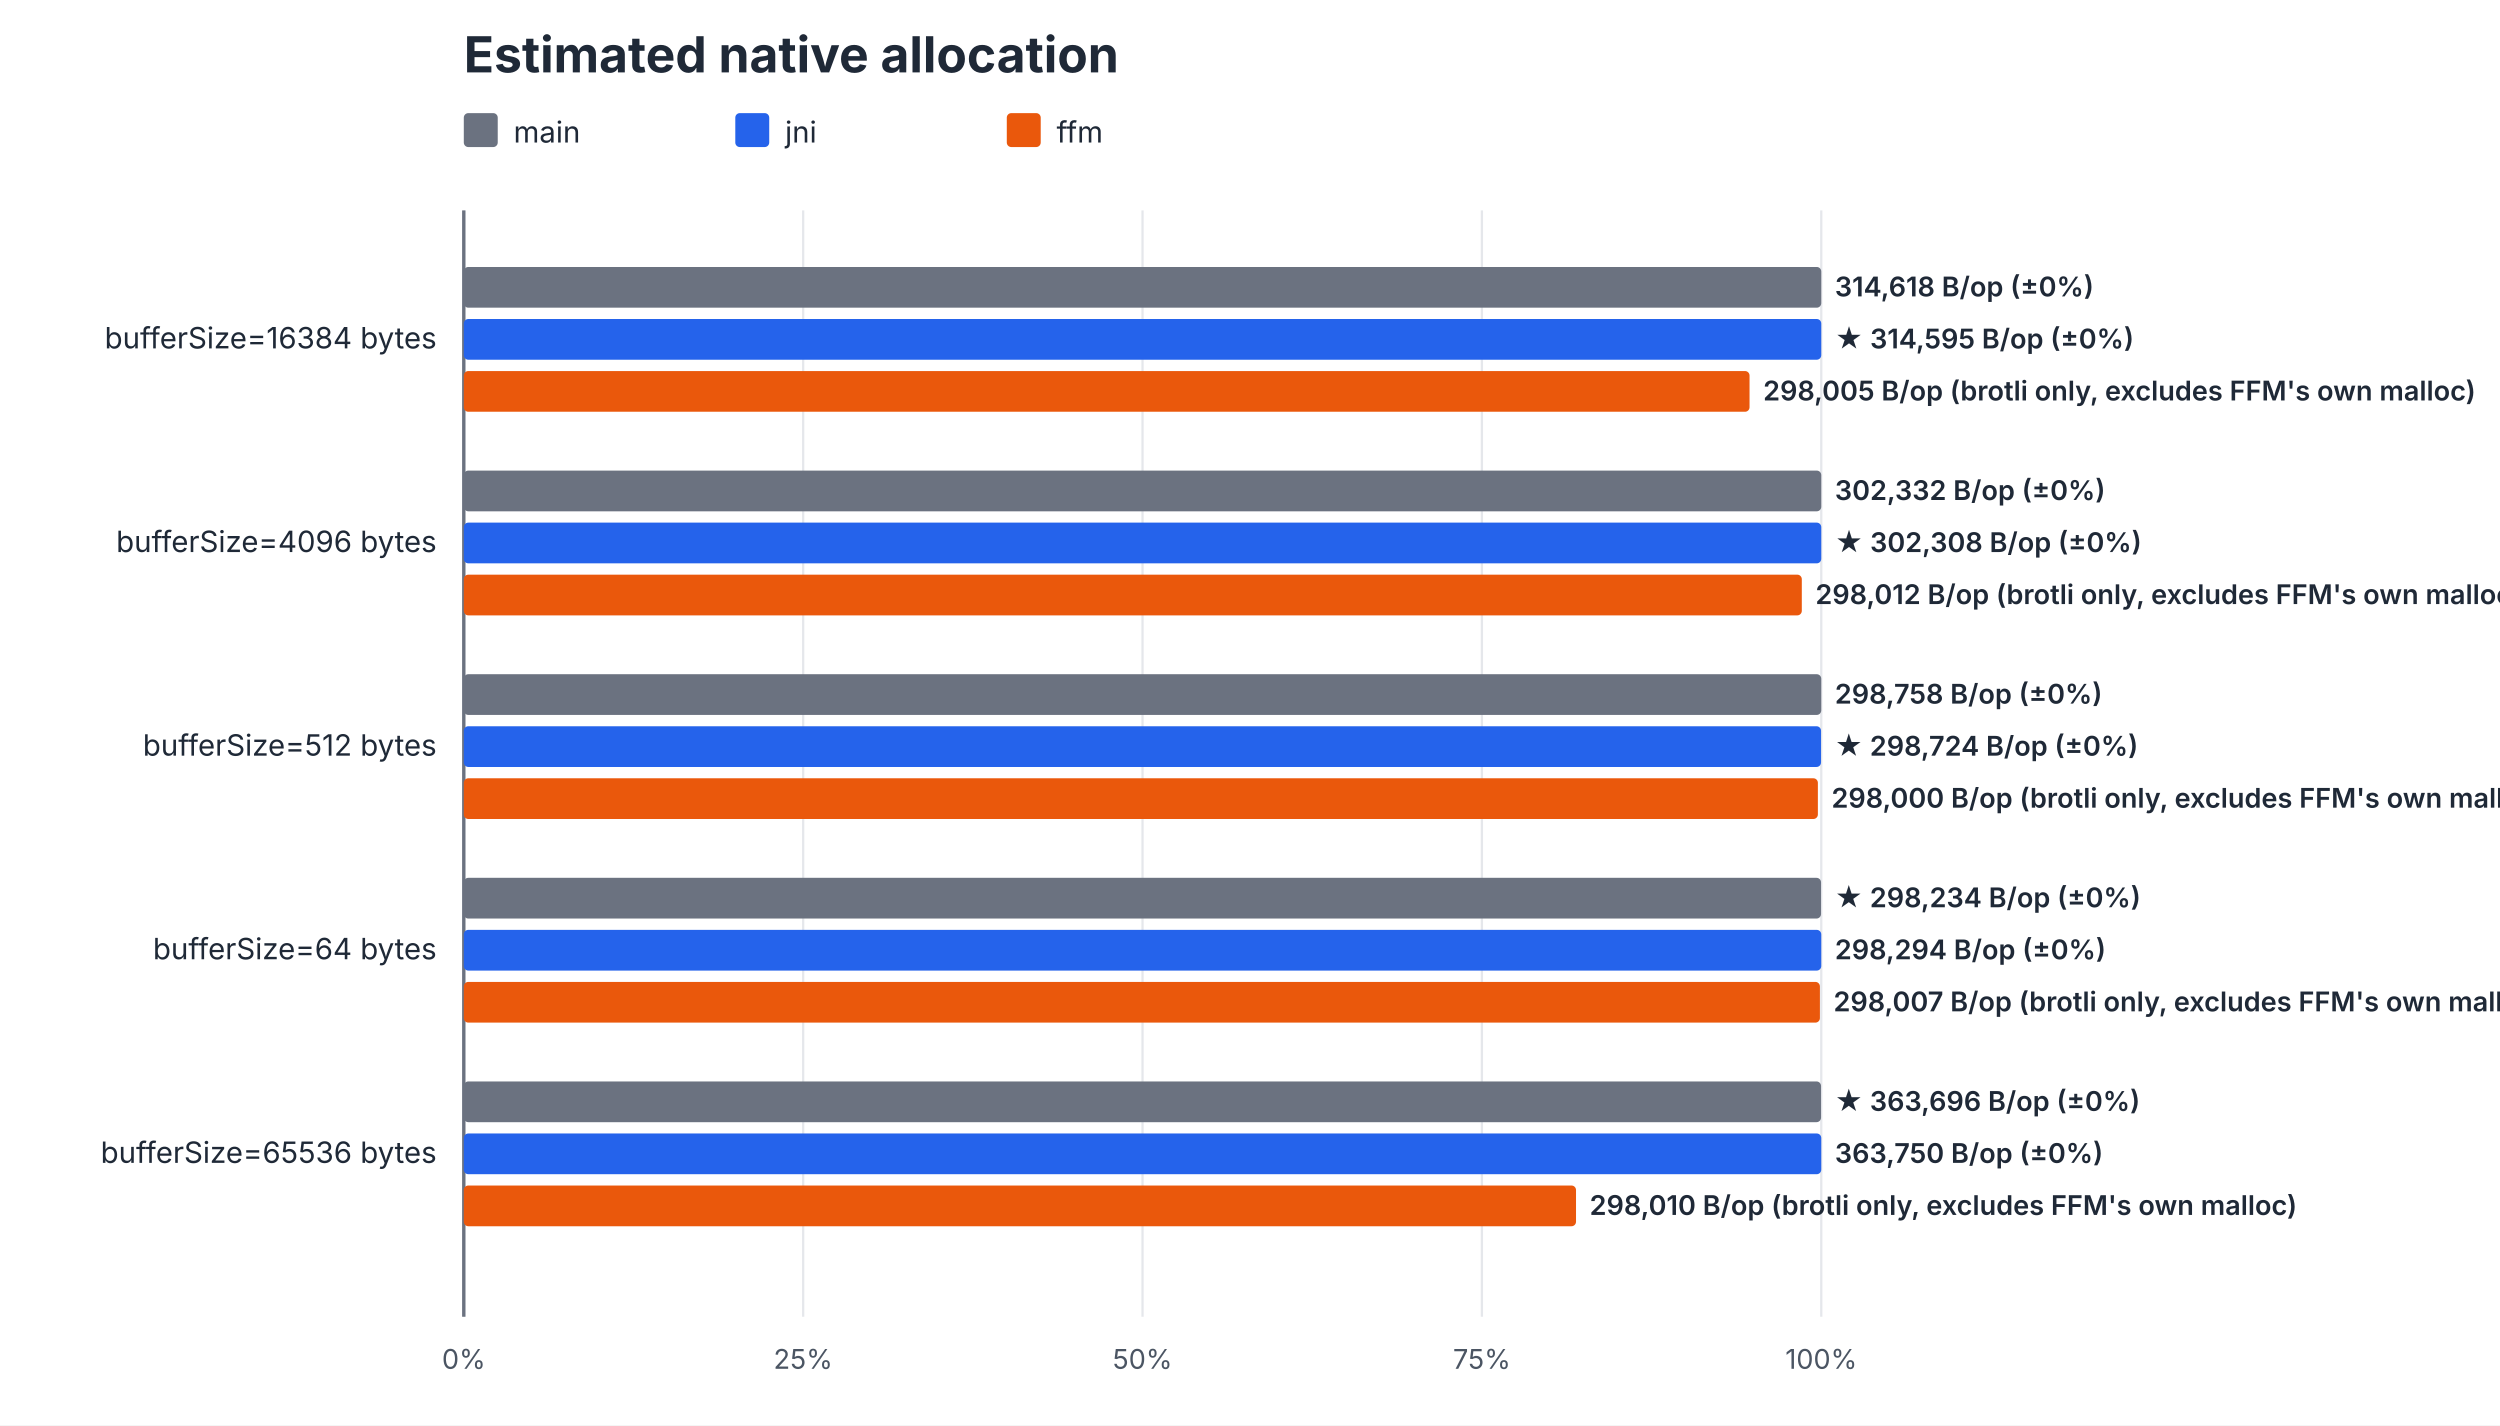
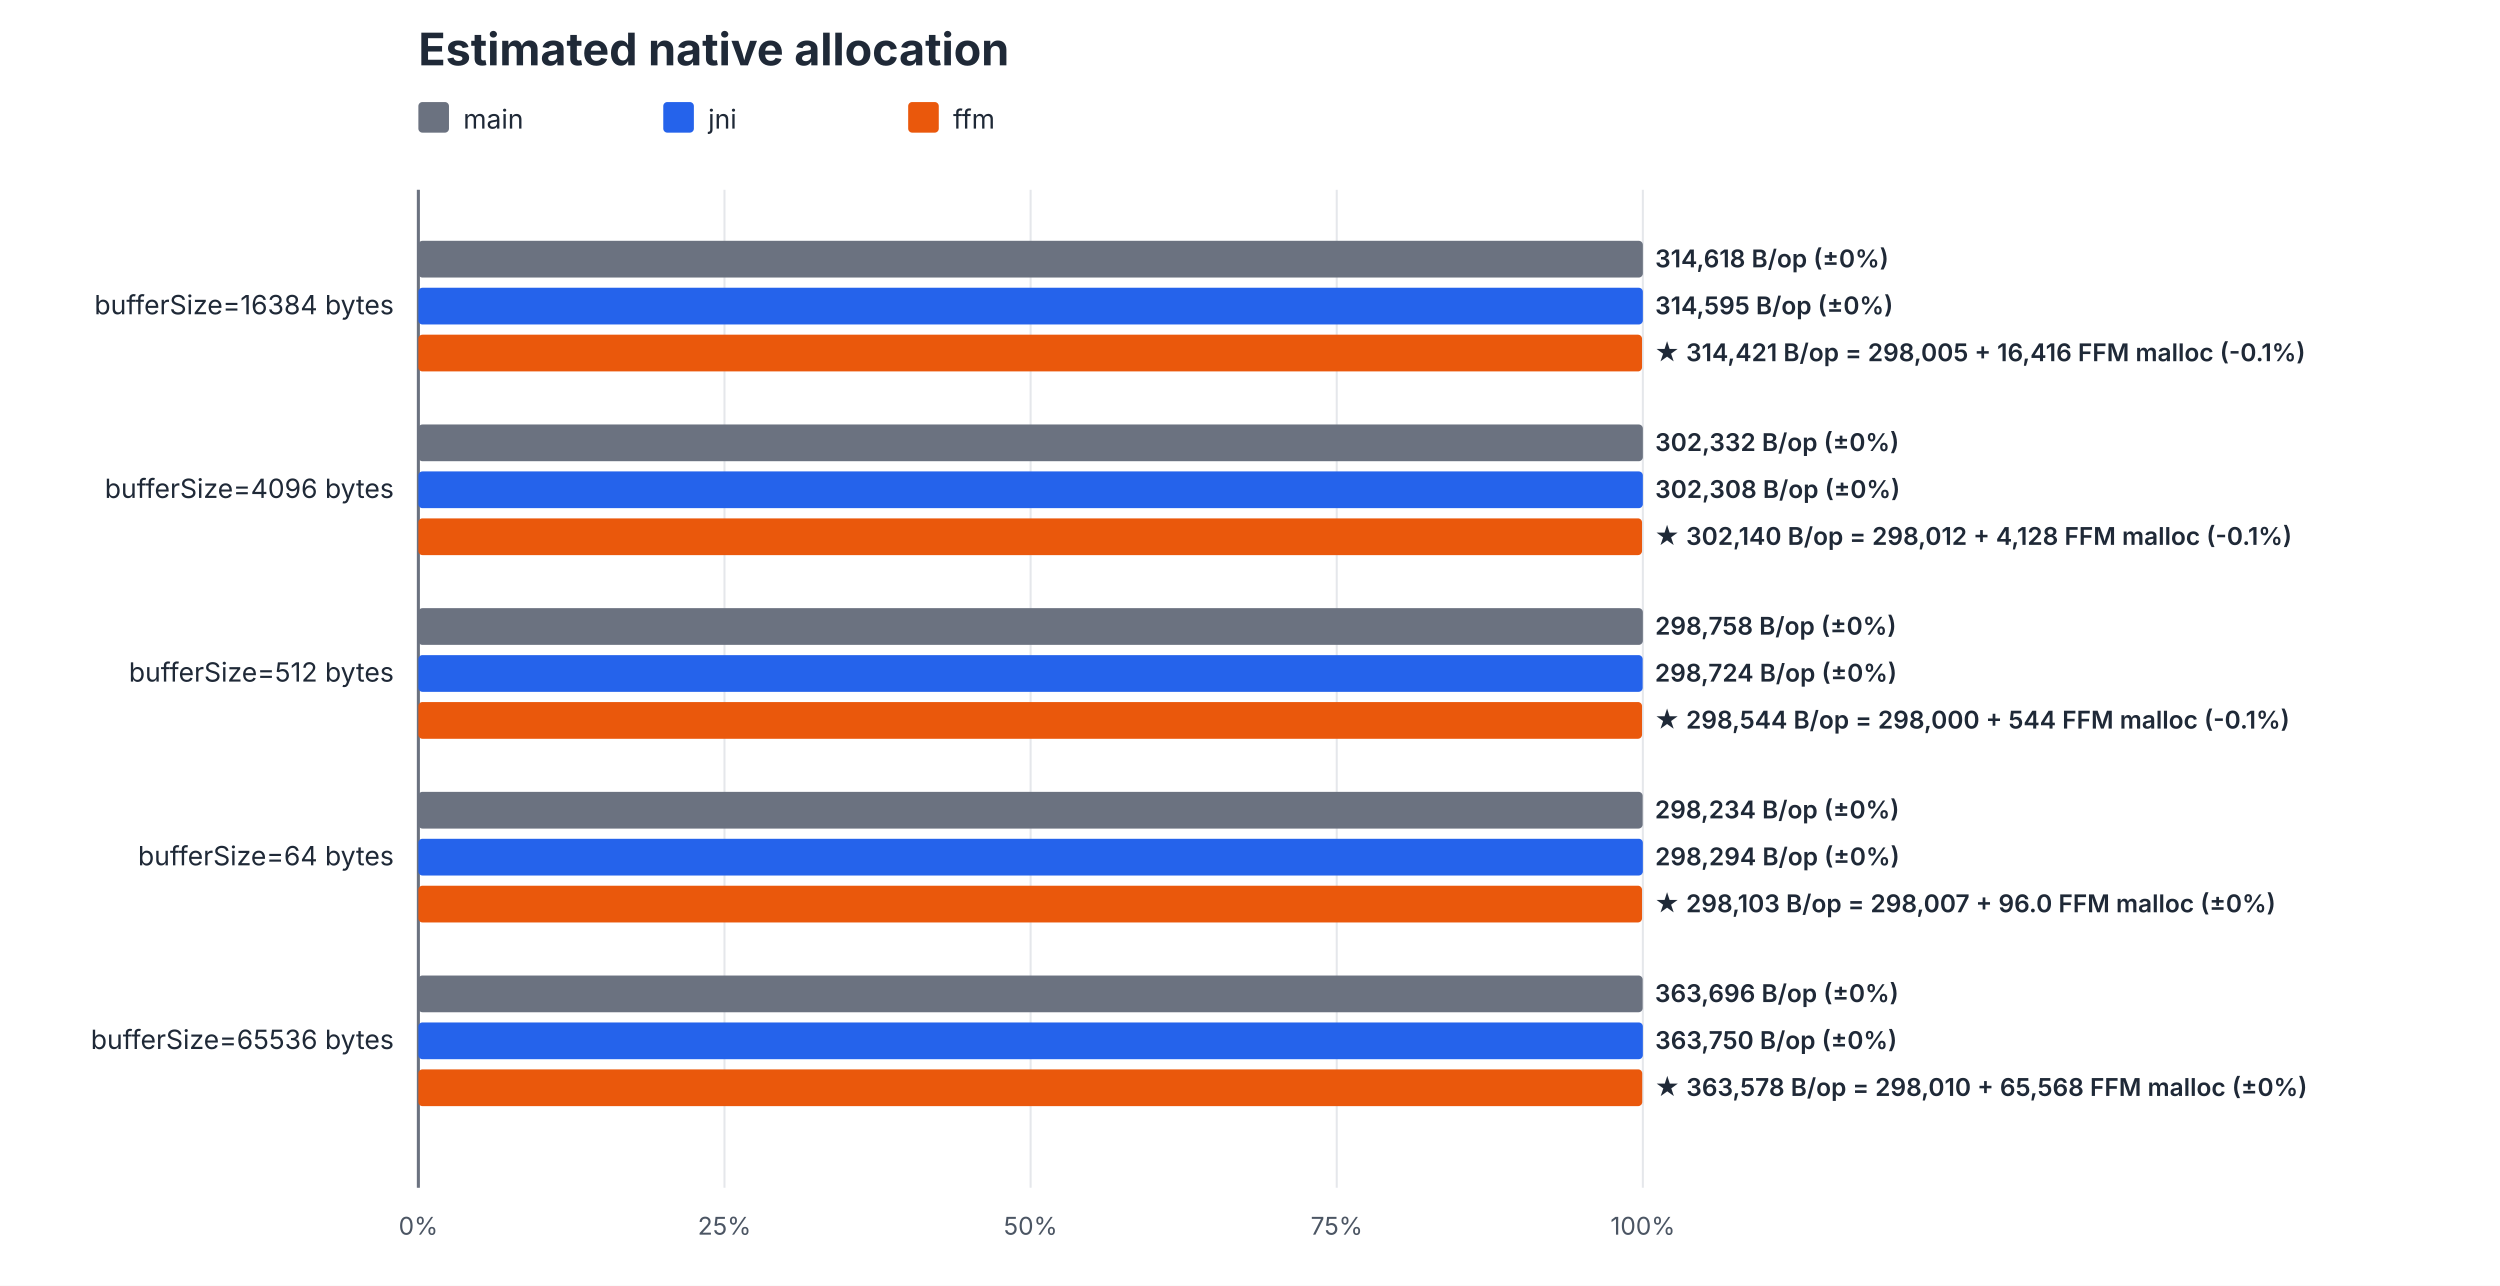
- <svg xmlns="http://www.w3.org/2000/svg" width="1105" height="630" viewBox="0 0 1105 630">
+ <svg xmlns="http://www.w3.org/2000/svg" width="1225" height="630" viewBox="0 0 1225 630">
  <rect width="100%" height="100%" fill="#ffffff" />
  <style>text{font-family:system-ui,-apple-system,sans-serif;fill:#1f2937}.title{font-size:22px;font-weight:700}.label{font-size:13px}.tick{font-size:12px;fill:#4b5563}.value{font-size:12px;font-weight:600}</style>
  <text x="205.0" y="32" class="title">Estimated native allocation</text>
  <rect x="205.0" y="50" width="15" height="15" rx="2" fill="#6b7280" />
  <text x="227.0" y="63" class="label">main</text>
  <rect x="325.0" y="50" width="15" height="15" rx="2" fill="#2563eb" />
  <text x="347.0" y="63" class="label">jni</text>
  <rect x="445.0" y="50" width="15" height="15" rx="2" fill="#ea580c" />
  <text x="467.0" y="63" class="label">ffm</text>
  <line x1="205.0" y1="93" x2="205.0" y2="582" stroke="#e5e7eb" />
  <text x="205.0" y="605" text-anchor="middle" class="tick">0%</text>
  <line x1="355.0" y1="93" x2="355.0" y2="582" stroke="#e5e7eb" />
  <text x="355.0" y="605" text-anchor="middle" class="tick">25%</text>
  <line x1="505.0" y1="93" x2="505.0" y2="582" stroke="#e5e7eb" />
  <text x="505.0" y="605" text-anchor="middle" class="tick">50%</text>
  <line x1="655.0" y1="93" x2="655.0" y2="582" stroke="#e5e7eb" />
  <text x="655.0" y="605" text-anchor="middle" class="tick">75%</text>
  <line x1="805.0" y1="93" x2="805.0" y2="582" stroke="#e5e7eb" />
  <text x="805.0" y="605" text-anchor="middle" class="tick">100%</text>
  <line x1="205.0" y1="93" x2="205.0" y2="582" stroke="#6b7280" stroke-width="1.5" />
  <text x="193.0" y="154.0" text-anchor="end" class="label">bufferSize=16384 bytes</text>
  <rect x="205.0" y="118.0" width="600.0" height="18" rx="2" fill="#6b7280" />
  <text x="811.0" y="131.0" class="value">314,618 B/op (±0%)</text>
  <rect x="205.0" y="141.0" width="600.0" height="18" rx="2" fill="#2563eb" />
-   <text x="811.0" y="154.0" class="value">★ 314,595 B/op (±0%)</text>
-   <rect x="205.0" y="164.0" width="568.3" height="18" rx="2" fill="#ea580c" />
-   <text x="779.3" y="177.0" class="value">298,005 B/op (brotli only, excludes FFM's own malloc)</text>
+   <text x="811.0" y="154.0" class="value">314,595 B/op (±0%)</text>
+   <rect x="205.0" y="164.0" width="599.6" height="18" rx="2" fill="#ea580c" />
+   <text x="810.6" y="177.0" class="value">★ 314,421 B/op = 298,005 + 16,416 FFM malloc (-0.1%)</text>
  <text x="193.0" y="244.0" text-anchor="end" class="label">bufferSize=4096 bytes</text>
  <rect x="205.0" y="208.0" width="600.0" height="18" rx="2" fill="#6b7280" />
  <text x="811.0" y="221.0" class="value">302,332 B/op (±0%)</text>
  <rect x="205.0" y="231.0" width="600.0" height="18" rx="2" fill="#2563eb" />
-   <text x="811.0" y="244.0" class="value">★ 302,308 B/op (±0%)</text>
-   <rect x="205.0" y="254.0" width="591.4" height="18" rx="2" fill="#ea580c" />
-   <text x="802.4" y="267.0" class="value">298,012 B/op (brotli only, excludes FFM's own malloc)</text>
+   <text x="811.0" y="244.0" class="value">302,308 B/op (±0%)</text>
+   <rect x="205.0" y="254.0" width="599.6" height="18" rx="2" fill="#ea580c" />
+   <text x="810.6" y="267.0" class="value">★ 302,140 B/op = 298,012 + 4,128 FFM malloc (-0.1%)</text>
  <text x="193.0" y="334.0" text-anchor="end" class="label">bufferSize=512 bytes</text>
  <rect x="205.0" y="298.0" width="600.0" height="18" rx="2" fill="#6b7280" />
  <text x="811.0" y="311.0" class="value">298,758 B/op (±0%)</text>
  <rect x="205.0" y="321.0" width="599.9" height="18" rx="2" fill="#2563eb" />
-   <text x="810.9" y="334.0" class="value">★ 298,724 B/op (±0%)</text>
-   <rect x="205.0" y="344.0" width="598.5" height="18" rx="2" fill="#ea580c" />
-   <text x="809.5" y="357.0" class="value">298,000 B/op (brotli only, excludes FFM's own malloc)</text>
+   <text x="810.9" y="334.0" class="value">298,724 B/op (±0%)</text>
+   <rect x="205.0" y="344.0" width="599.6" height="18" rx="2" fill="#ea580c" />
+   <text x="810.6" y="357.0" class="value">★ 298,544 B/op = 298,000 + 544 FFM malloc (-0.1%)</text>
  <text x="193.0" y="424.0" text-anchor="end" class="label">bufferSize=64 bytes</text>
  <rect x="205.0" y="388.0" width="599.9" height="18" rx="2" fill="#6b7280" />
-   <text x="810.9" y="401.0" class="value">★ 298,234 B/op (±0%)</text>
+   <text x="810.9" y="401.0" class="value">298,234 B/op (±0%)</text>
  <rect x="205.0" y="411.0" width="600.0" height="18" rx="2" fill="#2563eb" />
  <text x="811.0" y="424.0" class="value">298,294 B/op (±0%)</text>
-   <rect x="205.0" y="434.0" width="599.4" height="18" rx="2" fill="#ea580c" />
-   <text x="810.4" y="447.0" class="value">298,007 B/op (brotli only, excludes FFM's own malloc)</text>
+   <rect x="205.0" y="434.0" width="599.6" height="18" rx="2" fill="#ea580c" />
+   <text x="810.6" y="447.0" class="value">★ 298,103 B/op = 298,007 + 96.0 FFM malloc (±0%)</text>
  <text x="193.0" y="514.0" text-anchor="end" class="label">bufferSize=65536 bytes</text>
  <rect x="205.0" y="478.0" width="599.9" height="18" rx="2" fill="#6b7280" />
-   <text x="810.9" y="491.0" class="value">★ 363,696 B/op (±0%)</text>
+   <text x="810.9" y="491.0" class="value">363,696 B/op (±0%)</text>
  <rect x="205.0" y="501.0" width="600.0" height="18" rx="2" fill="#2563eb" />
  <text x="811.0" y="514.0" class="value">363,750 B/op (±0%)</text>
-   <rect x="205.0" y="524.0" width="491.6" height="18" rx="2" fill="#ea580c" />
-   <text x="702.6" y="537.0" class="value">298,010 B/op (brotli only, excludes FFM's own malloc)</text>
+   <rect x="205.0" y="524.0" width="599.7" height="18" rx="2" fill="#ea580c" />
+   <text x="810.7" y="537.0" class="value">★ 363,578 B/op = 298,010 + 65,568 FFM malloc (±0%)</text>
</svg>
